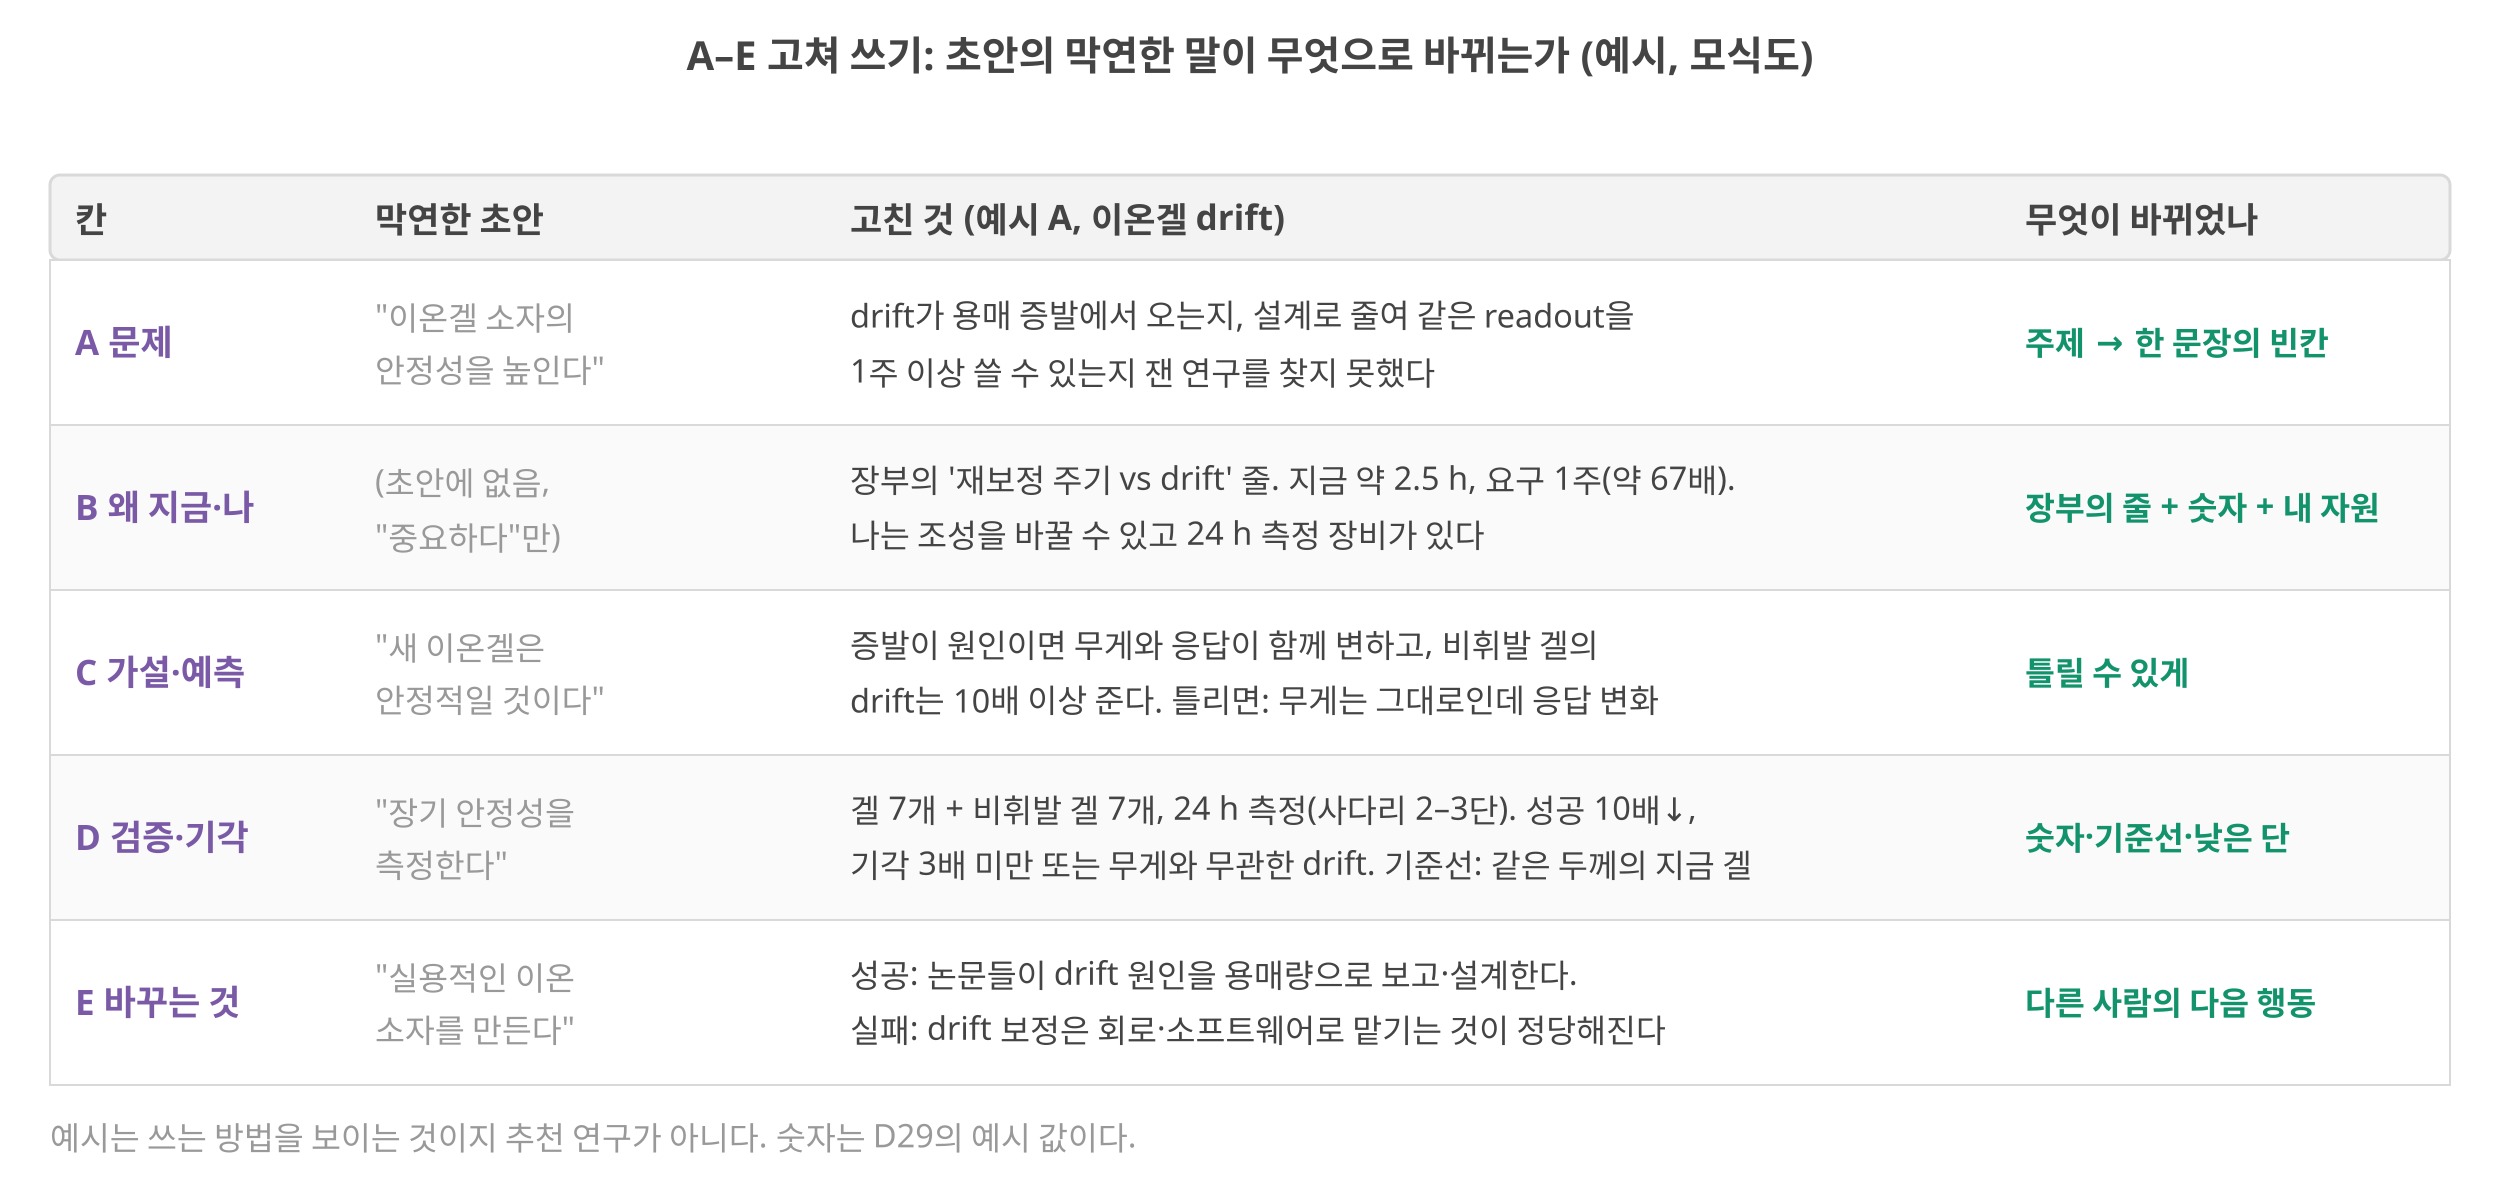
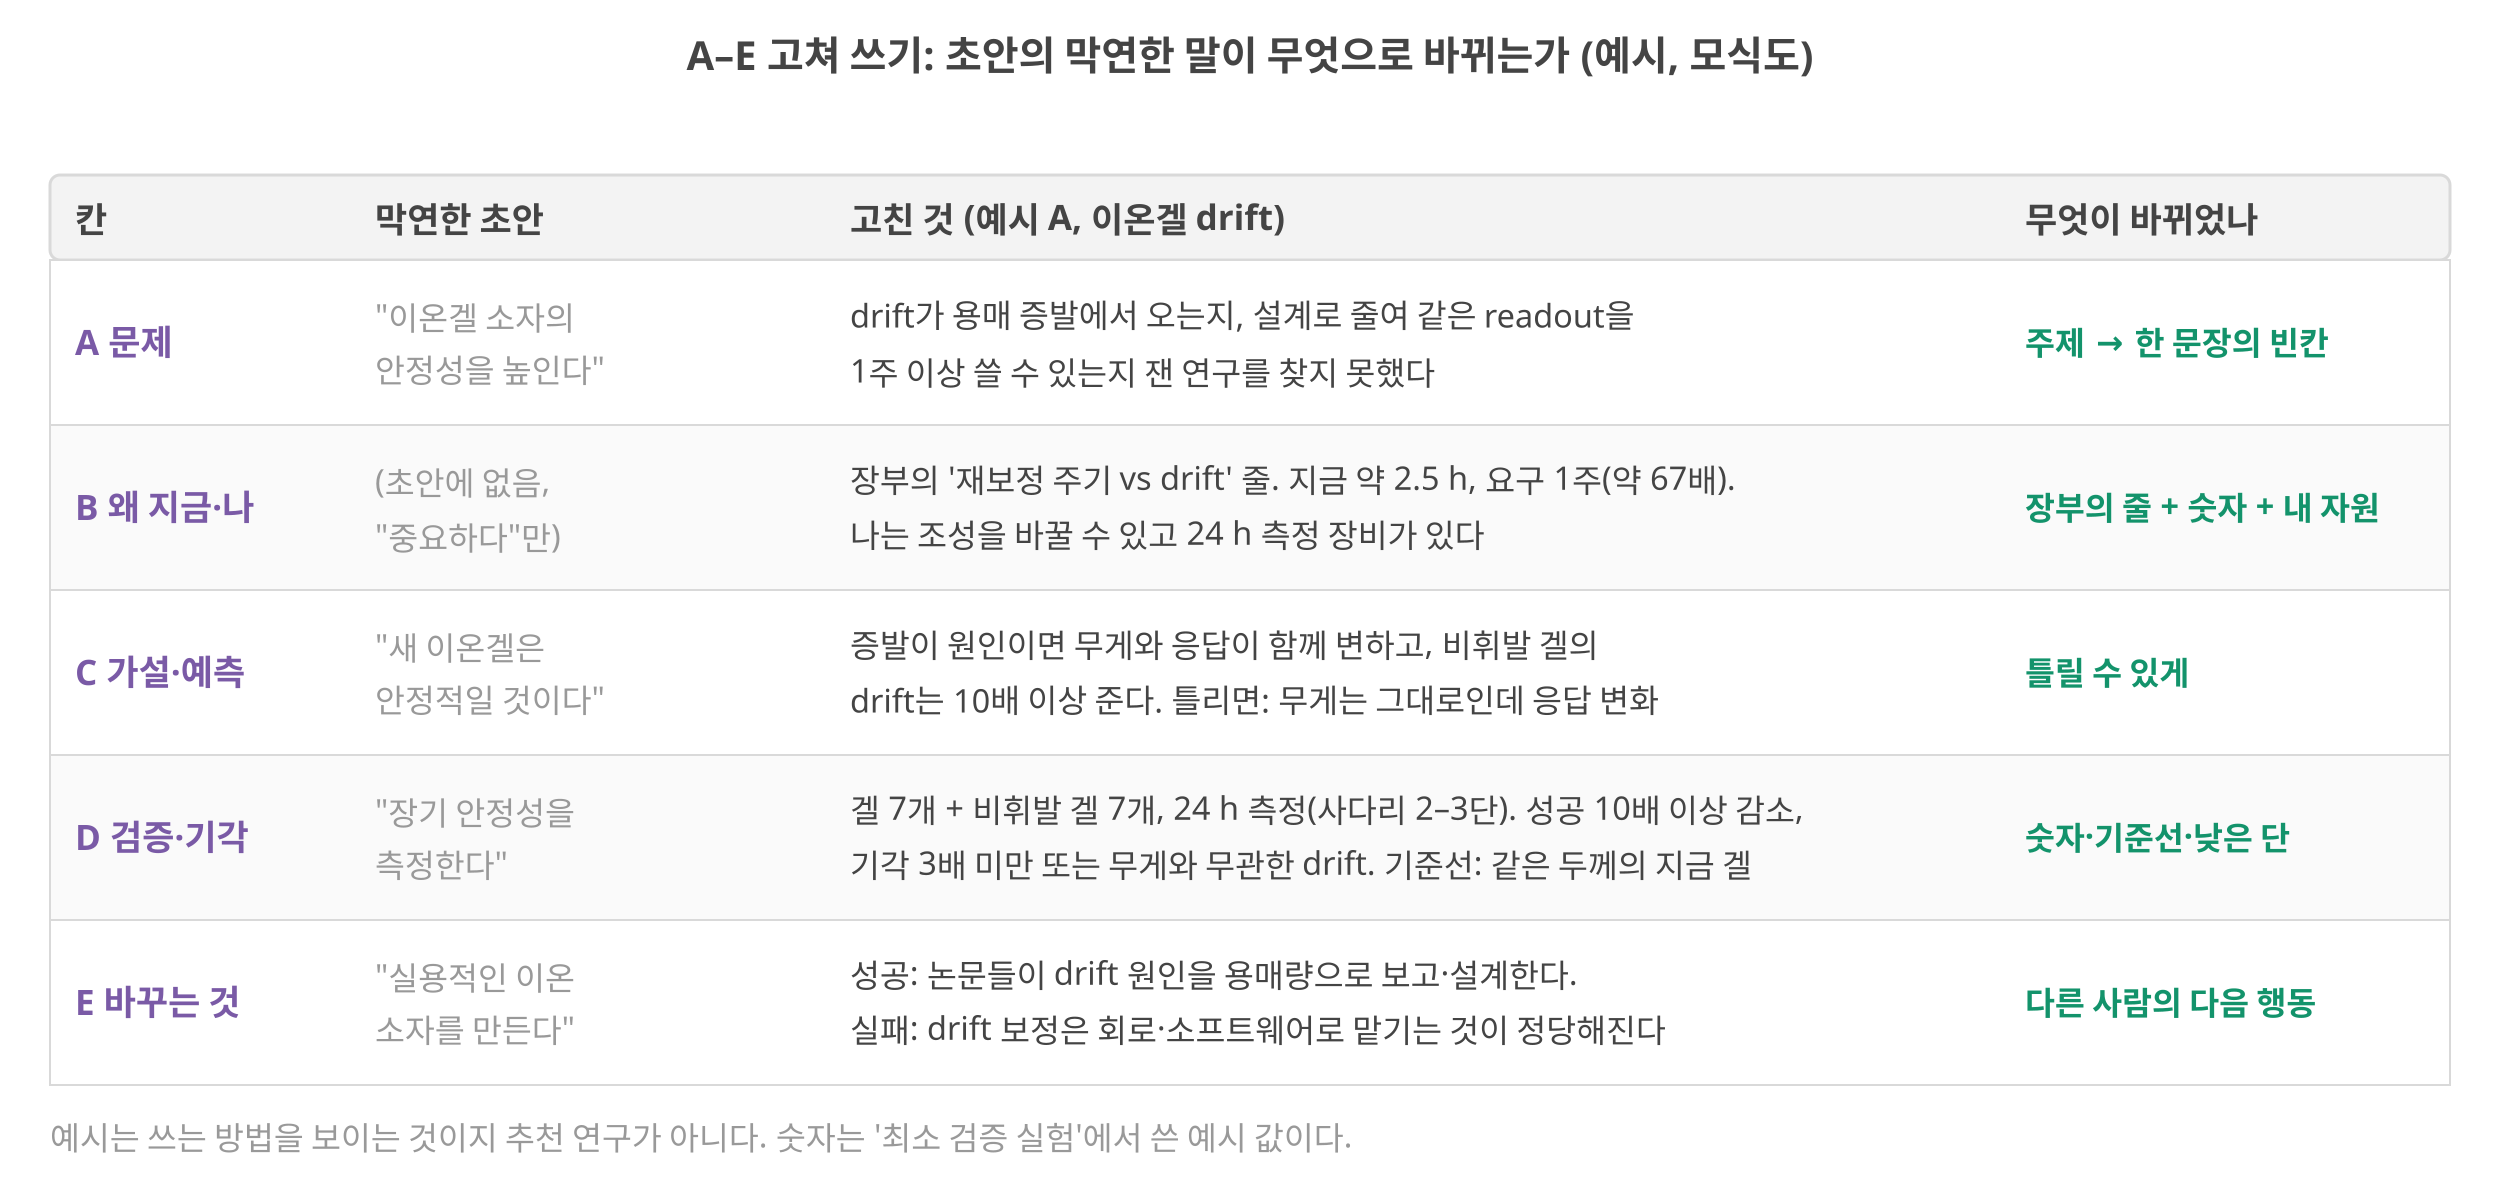
<svg xmlns="http://www.w3.org/2000/svg" viewBox="0 0 1000 474" width="100%" font-family="Noto Sans KR, Malgun Gothic, sans-serif" font-size="13" fill="#444">
  <rect x="0" y="0" width="1000" height="474" fill="#fff" />
  <text x="500.0" y="28.0" font-size="16" fill="#444" text-anchor="middle" font-weight="bold">A–E 고쳐 쓰기: 초안의 막연한 말이 무엇으로 바뀌는가 (예시, 모식도)</text>
  <rect x="20.0" y="70.0" width="960.0" height="34.0" rx="4" fill="#f3f3f3" stroke="#d9d9d9" stroke-width="1.2" />
  <text x="30.0" y="93.0" font-size="14" fill="#444" text-anchor="start" font-weight="bold">칸</text>
  <text x="150.0" y="93.0" font-size="14" fill="#444" text-anchor="start" font-weight="bold">막연한 초안</text>
  <text x="340.0" y="93.0" font-size="14" fill="#444" text-anchor="start" font-weight="bold">고친 것 (예시 A, 이온겔 drift)</text>
  <text x="810.0" y="93.0" font-size="14" fill="#444" text-anchor="start" font-weight="bold">무엇이 바뀌었나</text>
  <rect x="20.0" y="104.0" width="960.0" height="66.0" rx="0" fill="#fff" stroke="#d9d9d9" stroke-width="0.8" />
  <text x="30.0" y="142.0" font-size="14" fill="#7a5aa6" text-anchor="start" font-weight="bold">A 문제</text>
  <text x="150.0" y="131.0" font-size="13" fill="#999" text-anchor="start" font-weight="normal">"이온겔 소자의</text>
  <text x="150.0" y="153.0" font-size="13" fill="#999" text-anchor="start" font-weight="normal">안정성을 높인다"</text>
  <text x="340.0" y="131.0" font-size="13" fill="#444" text-anchor="start" font-weight="normal">drift가 용매 증발에서 오는지, 설계로 줄여 같은 readout을</text>
  <text x="340.0" y="153.0" font-size="13" fill="#444" text-anchor="start" font-weight="normal">1주 이상 쓸 수 있는지 잰 연구를 찾지 못했다</text>
  <text x="810.0" y="142.0" font-size="13" fill="#13936b" text-anchor="start" font-weight="bold">주제 → 한 문장의 빈칸</text>
  <rect x="20.0" y="170.0" width="960.0" height="66.0" rx="0" fill="#fafafa" stroke="#d9d9d9" stroke-width="0.8" />
  <text x="30.0" y="208.0" font-size="14" fill="#7a5aa6" text-anchor="start" font-weight="bold">B 왜 지금·나</text>
  <text x="150.0" y="197.0" font-size="13" fill="#999" text-anchor="start" font-weight="normal">(초안에 없음,</text>
  <text x="150.0" y="219.0" font-size="13" fill="#999" text-anchor="start" font-weight="normal">"중요하다"만)</text>
  <text x="340.0" y="197.0" font-size="13" fill="#444" text-anchor="start" font-weight="normal">장부의 '재보정 주기 vs drift' 줄. 지금 약 2.5 h, 요구 1주(약 67배).</text>
  <text x="340.0" y="219.0" font-size="13" fill="#444" text-anchor="start" font-weight="normal">나는 조성을 바꿀 수 있고 24 h 측정 장비가 있다</text>
  <text x="810.0" y="208.0" font-size="13" fill="#13936b" text-anchor="start" font-weight="bold">장부의 줄 + 숫자 + 내 자원</text>
  <rect x="20.0" y="236.0" width="960.0" height="66.0" rx="0" fill="#fff" stroke="#d9d9d9" stroke-width="0.8" />
  <text x="30.0" y="274.0" font-size="14" fill="#7a5aa6" text-anchor="start" font-weight="bold">C 가설·예측</text>
  <text x="150.0" y="263.0" font-size="13" fill="#999" text-anchor="start" font-weight="normal">"새 이온겔은</text>
  <text x="150.0" y="285.0" font-size="13" fill="#999" text-anchor="start" font-weight="normal">안정적일 것이다"</text>
  <text x="340.0" y="263.0" font-size="13" fill="#444" text-anchor="start" font-weight="normal">증발이 원인이면 무게와 응답이 함께 변하고, 비휘발 겔의</text>
  <text x="340.0" y="285.0" font-size="13" fill="#444" text-anchor="start" font-weight="normal">drift는 10배 이상 준다. 틀리면: 무게는 그대로인데 응답 변화</text>
  <text x="810.0" y="274.0" font-size="13" fill="#13936b" text-anchor="start" font-weight="bold">틀릴 수 있게</text>
  <rect x="20.0" y="302.0" width="960.0" height="66.0" rx="0" fill="#fafafa" stroke="#d9d9d9" stroke-width="0.8" />
  <text x="30.0" y="340.0" font-size="14" fill="#7a5aa6" text-anchor="start" font-weight="bold">D 검증·기각</text>
  <text x="150.0" y="329.0" font-size="13" fill="#999" text-anchor="start" font-weight="normal">"장기 안정성을</text>
  <text x="150.0" y="351.0" font-size="13" fill="#999" text-anchor="start" font-weight="normal">측정한다"</text>
-   <text x="340.0" y="329.0" font-size="13" fill="#444" text-anchor="start" font-weight="normal">겔 7개 + 비휘발 겔 7개, 24 h 측정(사다리 2–3단). 성공 10배↓,</text>
+   <text x="340.0" y="329.0" font-size="13" fill="#444" text-anchor="start" font-weight="normal">겔 7개 + 비휘발 겔 7개, 24 h 측정(사다리 2–3단). 성공 10배 이상 감소,</text>
  <text x="340.0" y="351.0" font-size="13" fill="#444" text-anchor="start" font-weight="normal">기각 3배 미만 또는 무게와 무관한 drift. 기준선: 같은 두께의 지금 겔</text>
  <text x="810.0" y="340.0" font-size="13" fill="#13936b" text-anchor="start" font-weight="bold">숫자·기준선·낮은 단</text>
  <rect x="20.0" y="368.0" width="960.0" height="66.0" rx="0" fill="#fff" stroke="#d9d9d9" stroke-width="0.8" />
  <text x="30.0" y="406.0" font-size="14" fill="#7a5aa6" text-anchor="start" font-weight="bold">E 바꾸는 것</text>
  <text x="150.0" y="395.0" font-size="13" fill="#999" text-anchor="start" font-weight="normal">"실용적인 이온</text>
  <text x="150.0" y="417.0" font-size="13" fill="#999" text-anchor="start" font-weight="normal">소자를 만든다"</text>
  <text x="340.0" y="395.0" font-size="13" fill="#444" text-anchor="start" font-weight="normal">성공: 논문들이 drift 원인을 용매량으로 보고·설계한다.</text>
  <text x="340.0" y="417.0" font-size="13" fill="#444" text-anchor="start" font-weight="normal">실패: drift 보정은 회로·소프트웨어로 맡기는 것이 정당해진다</text>
  <text x="810.0" y="406.0" font-size="13" fill="#13936b" text-anchor="start" font-weight="bold">다른 사람의 다음 행동</text>
-   <text x="20.0" y="460.0" font-size="13" fill="#999" text-anchor="start" font-weight="normal">예시는 쓰는 방법을 보이는 것이지 추천 연구가 아니다. 숫자는 D29의 예시 값이다.</text>
+   <text x="20.0" y="460.0" font-size="13" fill="#999" text-anchor="start" font-weight="normal">예시는 쓰는 방법을 보이는 것이지 추천 연구가 아니다. 숫자는 '최소 검증 실험'에서 쓴 예시 값이다.</text>
</svg>
